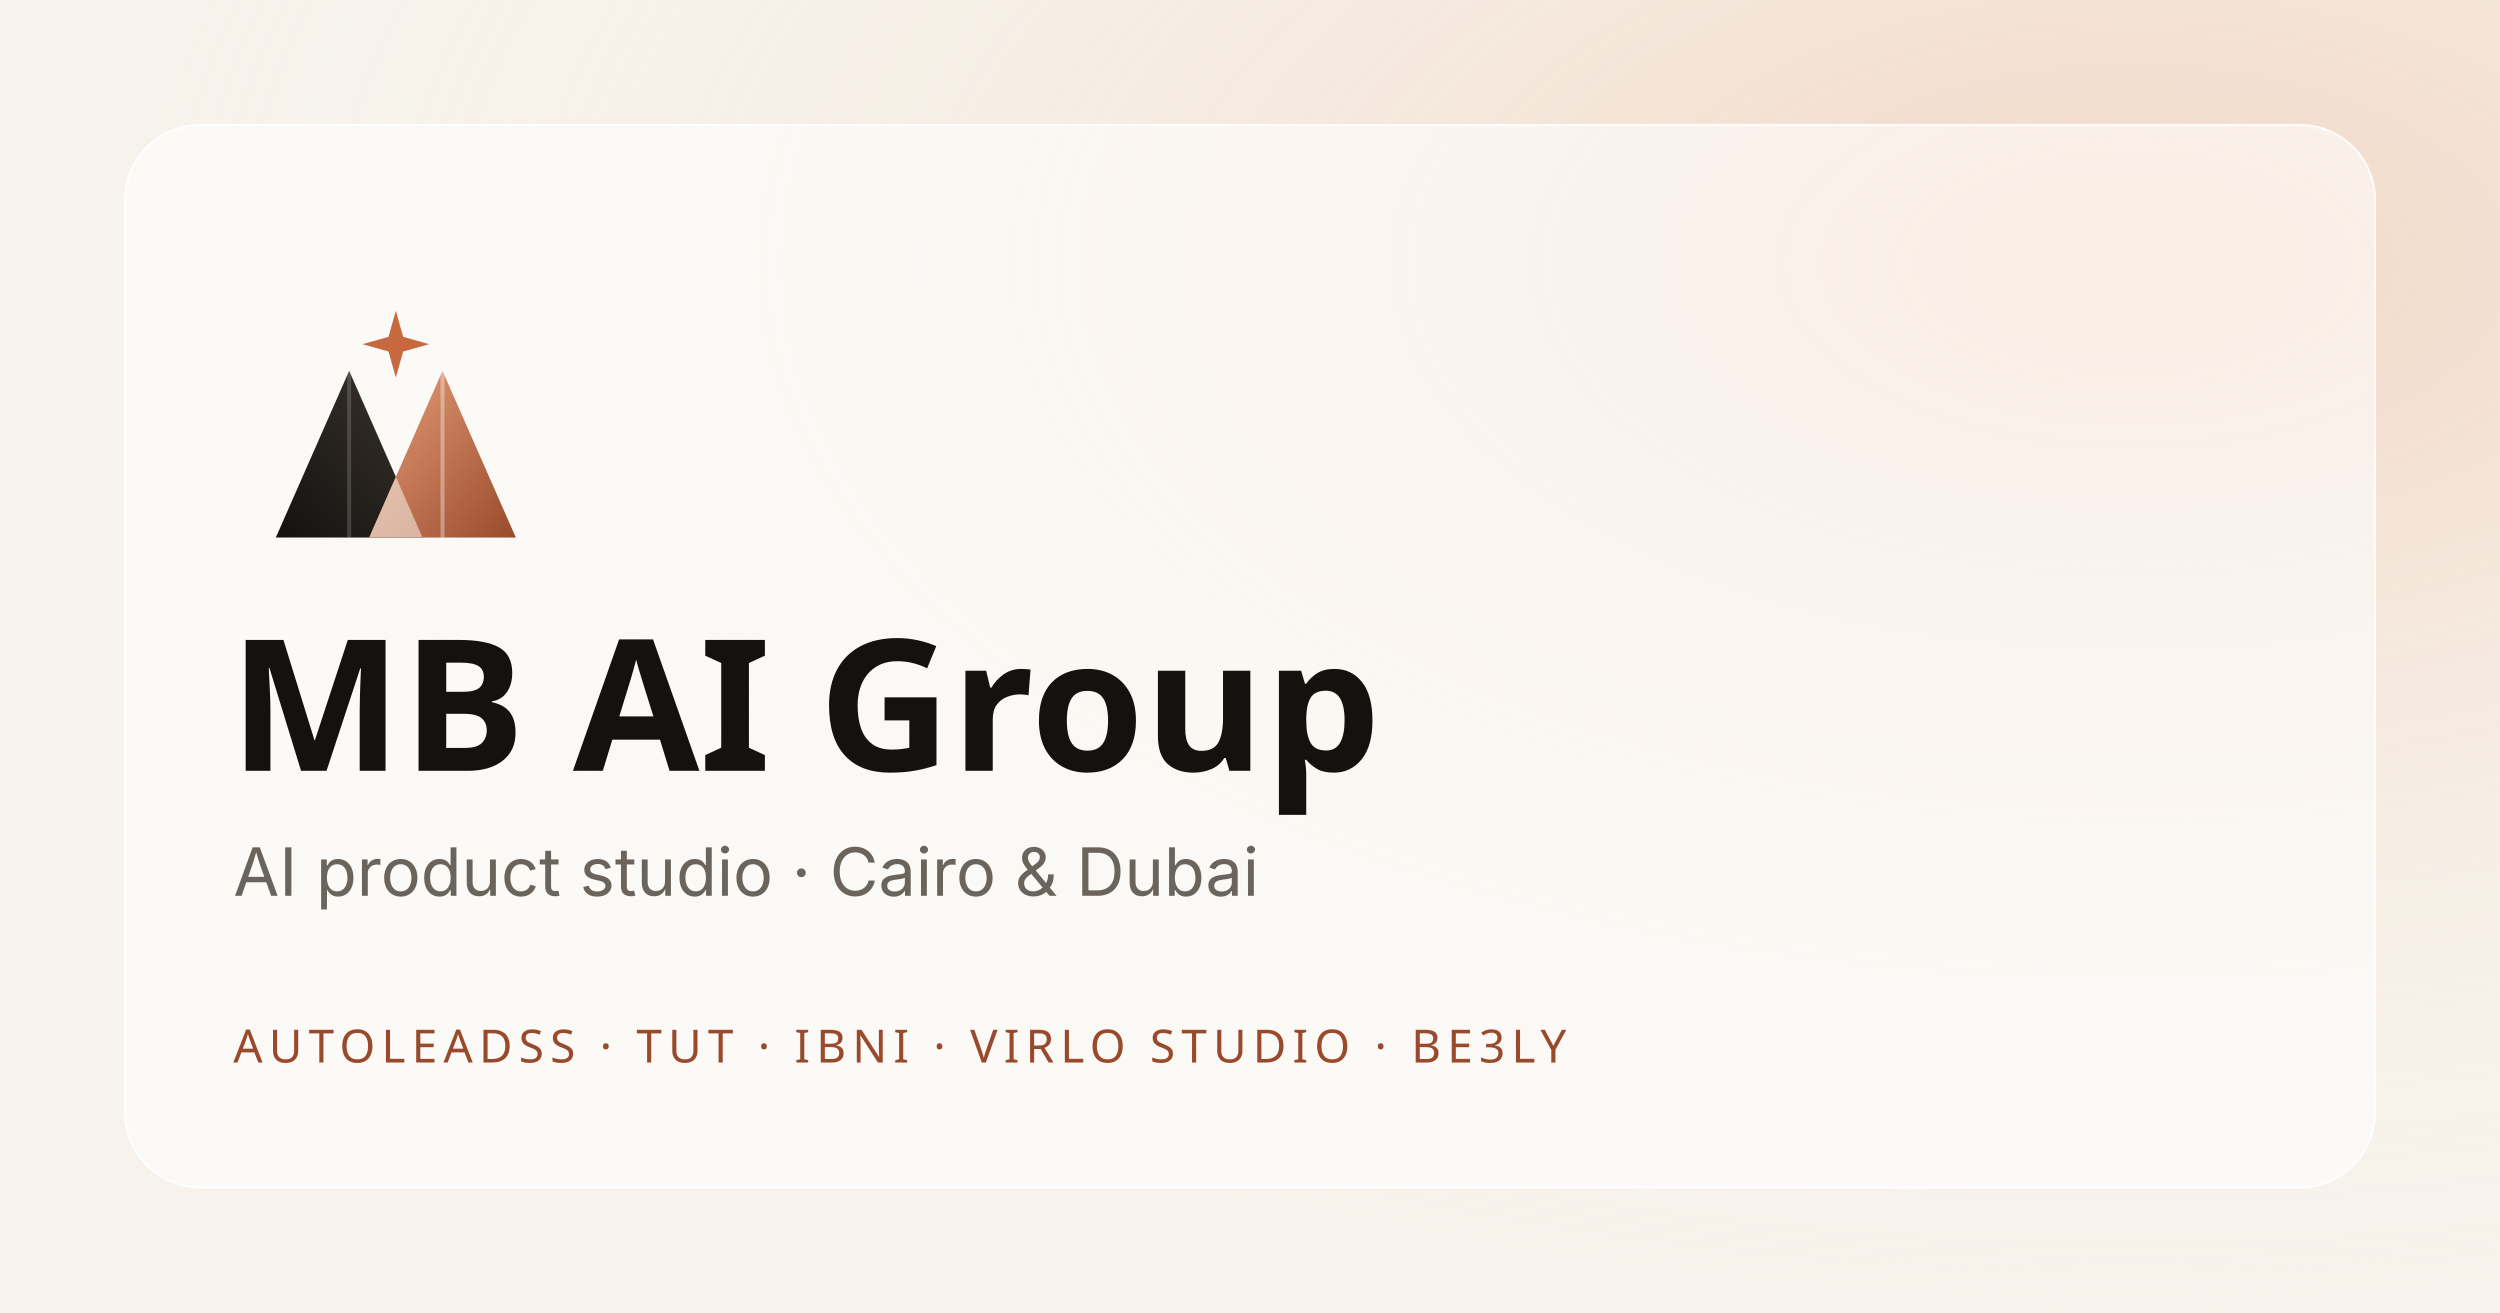
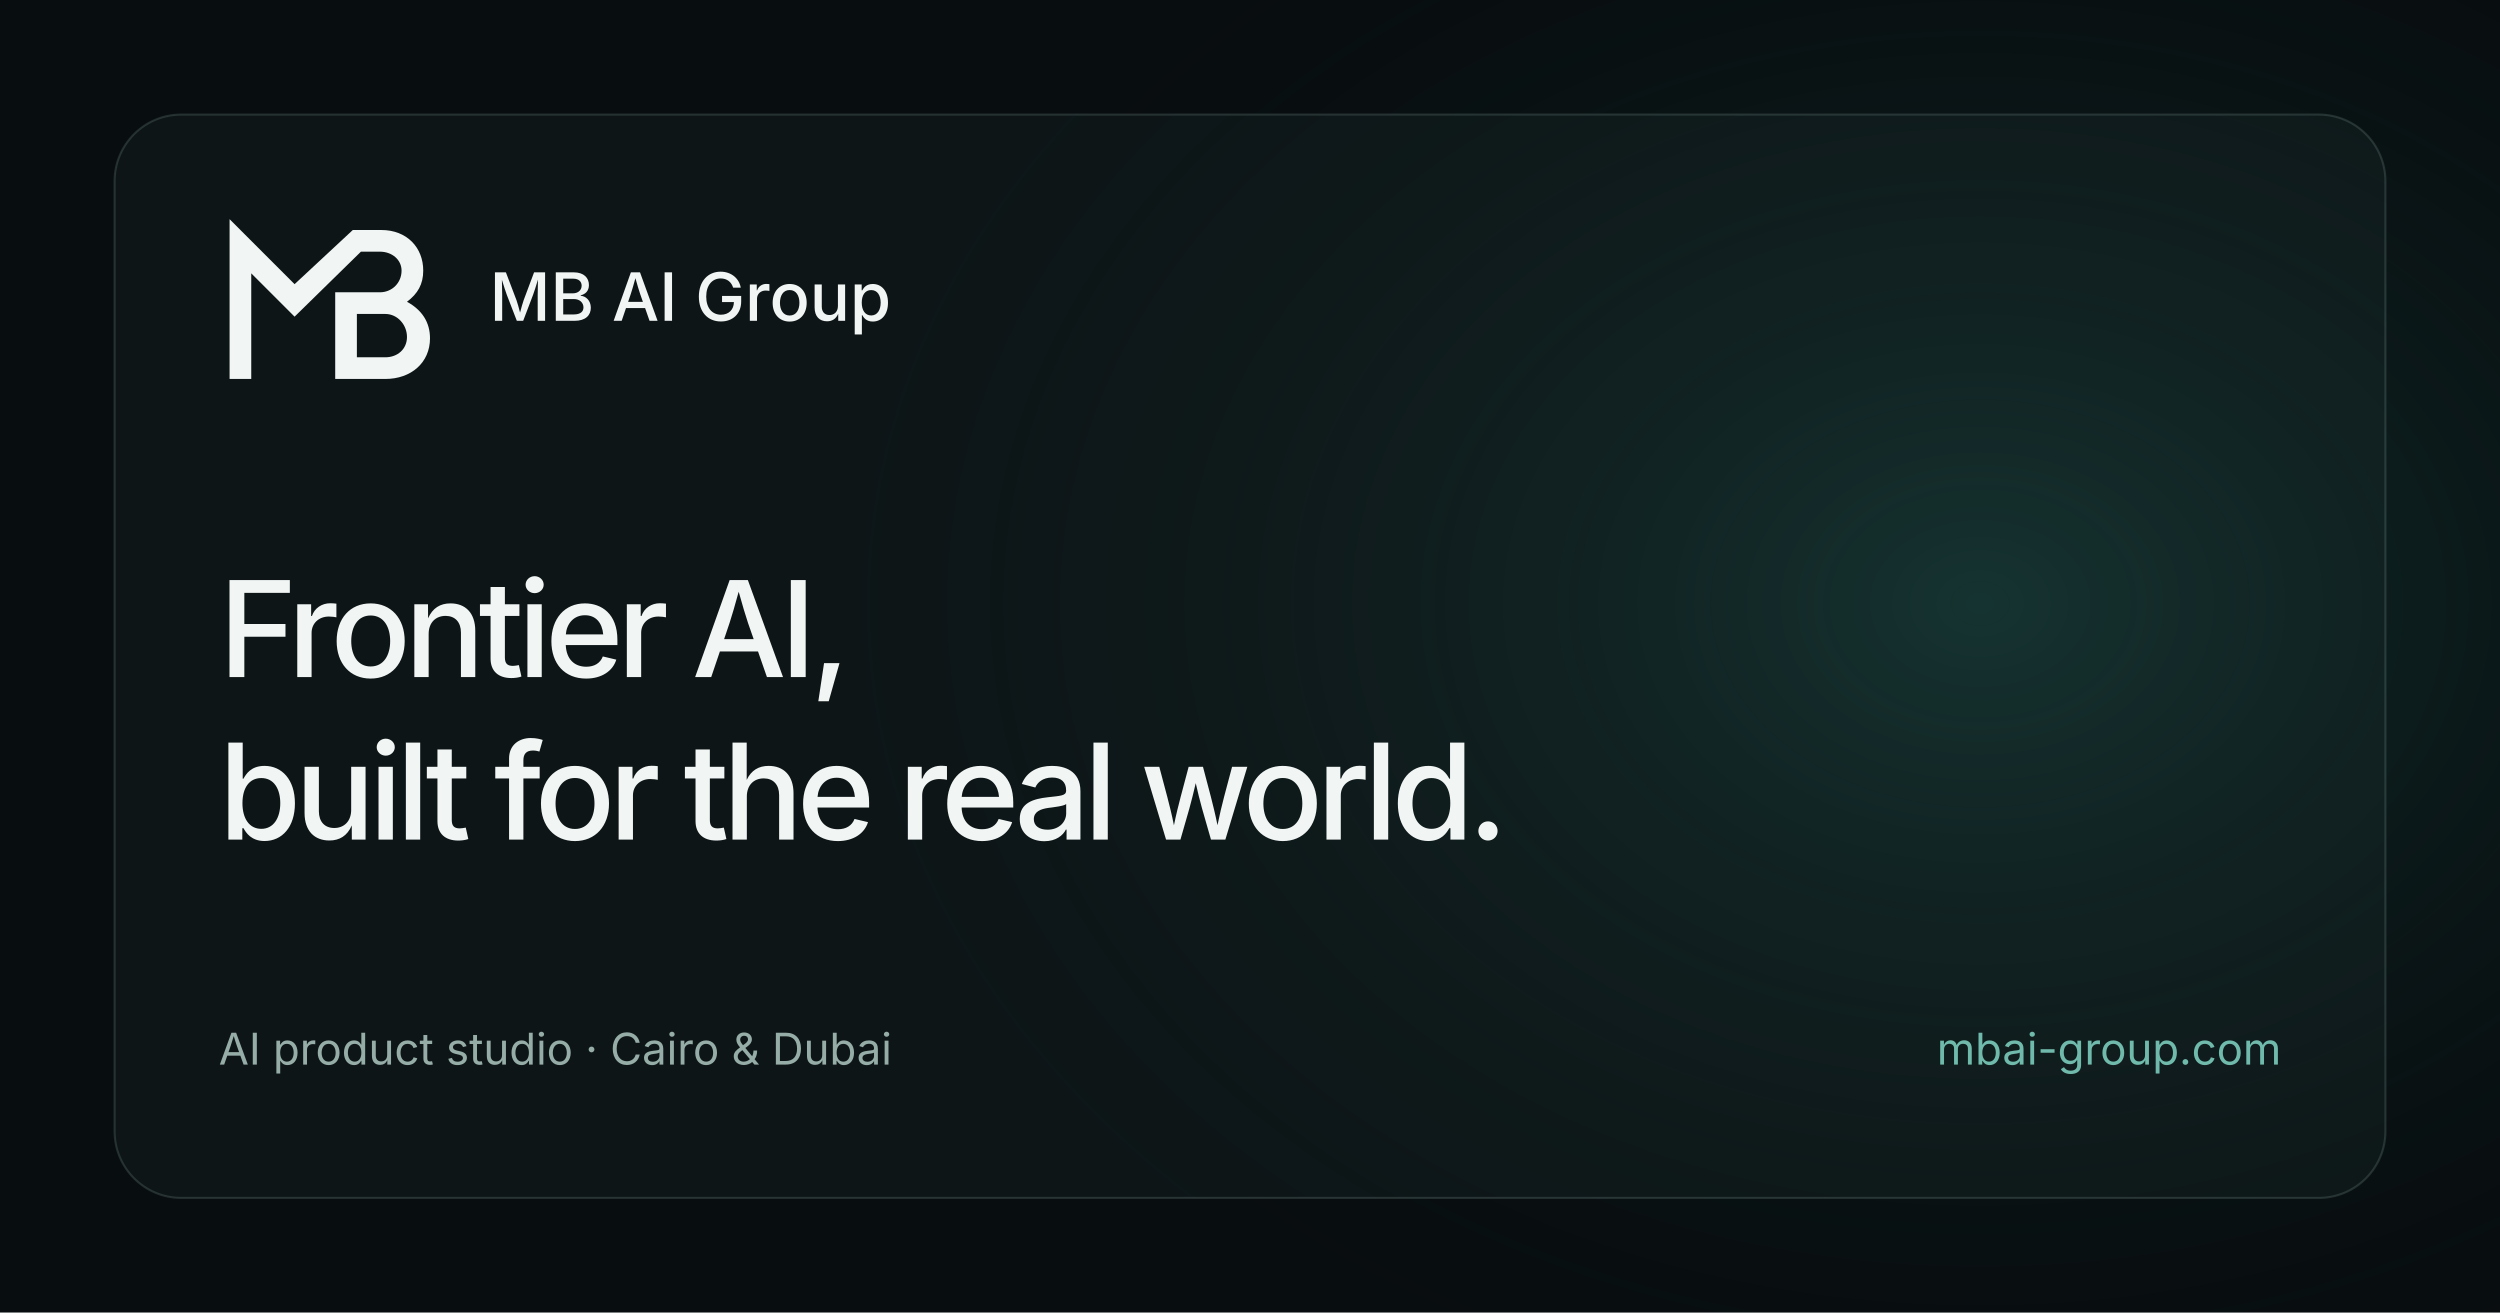
<svg xmlns="http://www.w3.org/2000/svg" width="1200" height="630">
  <defs>
-     <radialGradient id="r" cx="85%" cy="20%" r="80%">
-       <stop offset="0" stop-color="#e8a07a" stop-opacity=".35" />
-       <stop offset="1" stop-color="#f7f3ec" stop-opacity="0" />
+     <radialGradient id="g">
+       <stop stop-color="#174641" stop-opacity=".65" />
+       <stop offset="1" stop-color="#080d0f" stop-opacity="0" />
    </radialGradient>
  </defs>
-   <rect width="1200" height="630" fill="#f7f3ec" />
-   <rect width="1200" height="630" fill="url(#r)" />
-   <rect x="60" y="60" width="1080" height="510" rx="36" fill="#ffffff" fill-opacity=".55" stroke="#ffffff" stroke-opacity=".9" />
-   <g transform="translate(110 130) scale(1.6)">
-     <defs>
-       <linearGradient id="oa" x1="0" y1="0" x2="1" y2="1">
-         <stop offset="0" stop-color="#e8a07a" />
-         <stop offset="1" stop-color="#9a4a2c" />
-       </linearGradient>
-       <linearGradient id="ob" x1="1" y1="0" x2="0" y2="1">
-         <stop offset="0" stop-color="#3a342e" />
-         <stop offset="1" stop-color="#14110f" />
-       </linearGradient>
-     </defs>
-     <path d="M14,80 L36,30 L58,80 Z" fill="url(#ob)" />
-     <path d="M42,80 L64,30 L86,80 Z" fill="url(#oa)" />
-     <path d="M42,80 L50,61.8 L58,80 Z" fill="#f7f3ec" fill-opacity=".55" />
-     <path d="M36,30 L36,80" stroke="#f7f3ec" stroke-opacity=".18" stroke-width="1.2" />
-     <path d="M64,30 L64,80" stroke="#fff" stroke-opacity=".35" stroke-width="1.2" />
-     <path d="M50,12 L52.2,19.8 L60,22 L52.2,24.2 L50,32 L47.8,24.2 L40,22 L47.8,19.8 Z" fill="#c8683f" />
+   <rect width="1200" height="630" fill="#080d0f" />
+   <ellipse cx="950" cy="290" rx="560" ry="420" fill="url(#g)" />
+   <rect x="55" y="55" width="1090" height="520" rx="32" fill="#26383a" fill-opacity=".2" stroke="#a6c6bf" stroke-opacity=".18" />
+   <g transform="translate(105 100) scale(.65)">
+     <path d="M8 8 L56 56 L99 16 H120 C139 16 151 29 151 46 C151 56 147 63 139 69 C150 75 156 84 156 96 C156 114 142 126 123 126 H86 V62 H119 C128 62 135 55 135 46 C135 38 128 32 119 32 H105 L56 80 L24 48 V126 H8 Z M102 78 V110 H123 C132 110 139 104 139 95 C139 86 132 78 123 78 Z" fill="#f1f5f4" fill-rule="evenodd" />
  </g>
-   <text x="110" y="370" font-family="Fraunces" font-weight="600" font-size="88" fill="#14110f">MB AI Group</text>
-   <text x="112" y="430" font-family="Inter" font-size="32" fill="#6b645c">AI product studio · Cairo &amp; Dubai</text>
-   <text x="112" y="510" font-family="IBM Plex Mono" font-size="22" letter-spacing="3" fill="#9a4a2c">AUTOLEADSS · TUT · IBNI · VIRLO STUDIO · BE3LY</text>
+   <text x="235" y="154" fill="#f1f5f4" font-family="Inter" font-weight="500" font-size="32">MB AI Group</text>
+   <text x="105" y="325" fill="#f1f5f4" font-family="Inter" font-weight="500" font-size="64" letter-spacing="-3">Frontier AI,</text>
+   <text x="105" y="403" fill="#f1f5f4" font-family="Inter" font-weight="500" font-size="64" letter-spacing="-3">built for the real world.</text>
+   <text x="105" y="511" fill="#96ada7" font-family="Inter" font-size="21">AI product studio · Cairo &amp; Dubai</text>
+   <text x="1095" y="511" text-anchor="end" fill="#70baac" font-family="Inter" font-size="21">mbai-group.com</text>
</svg>
